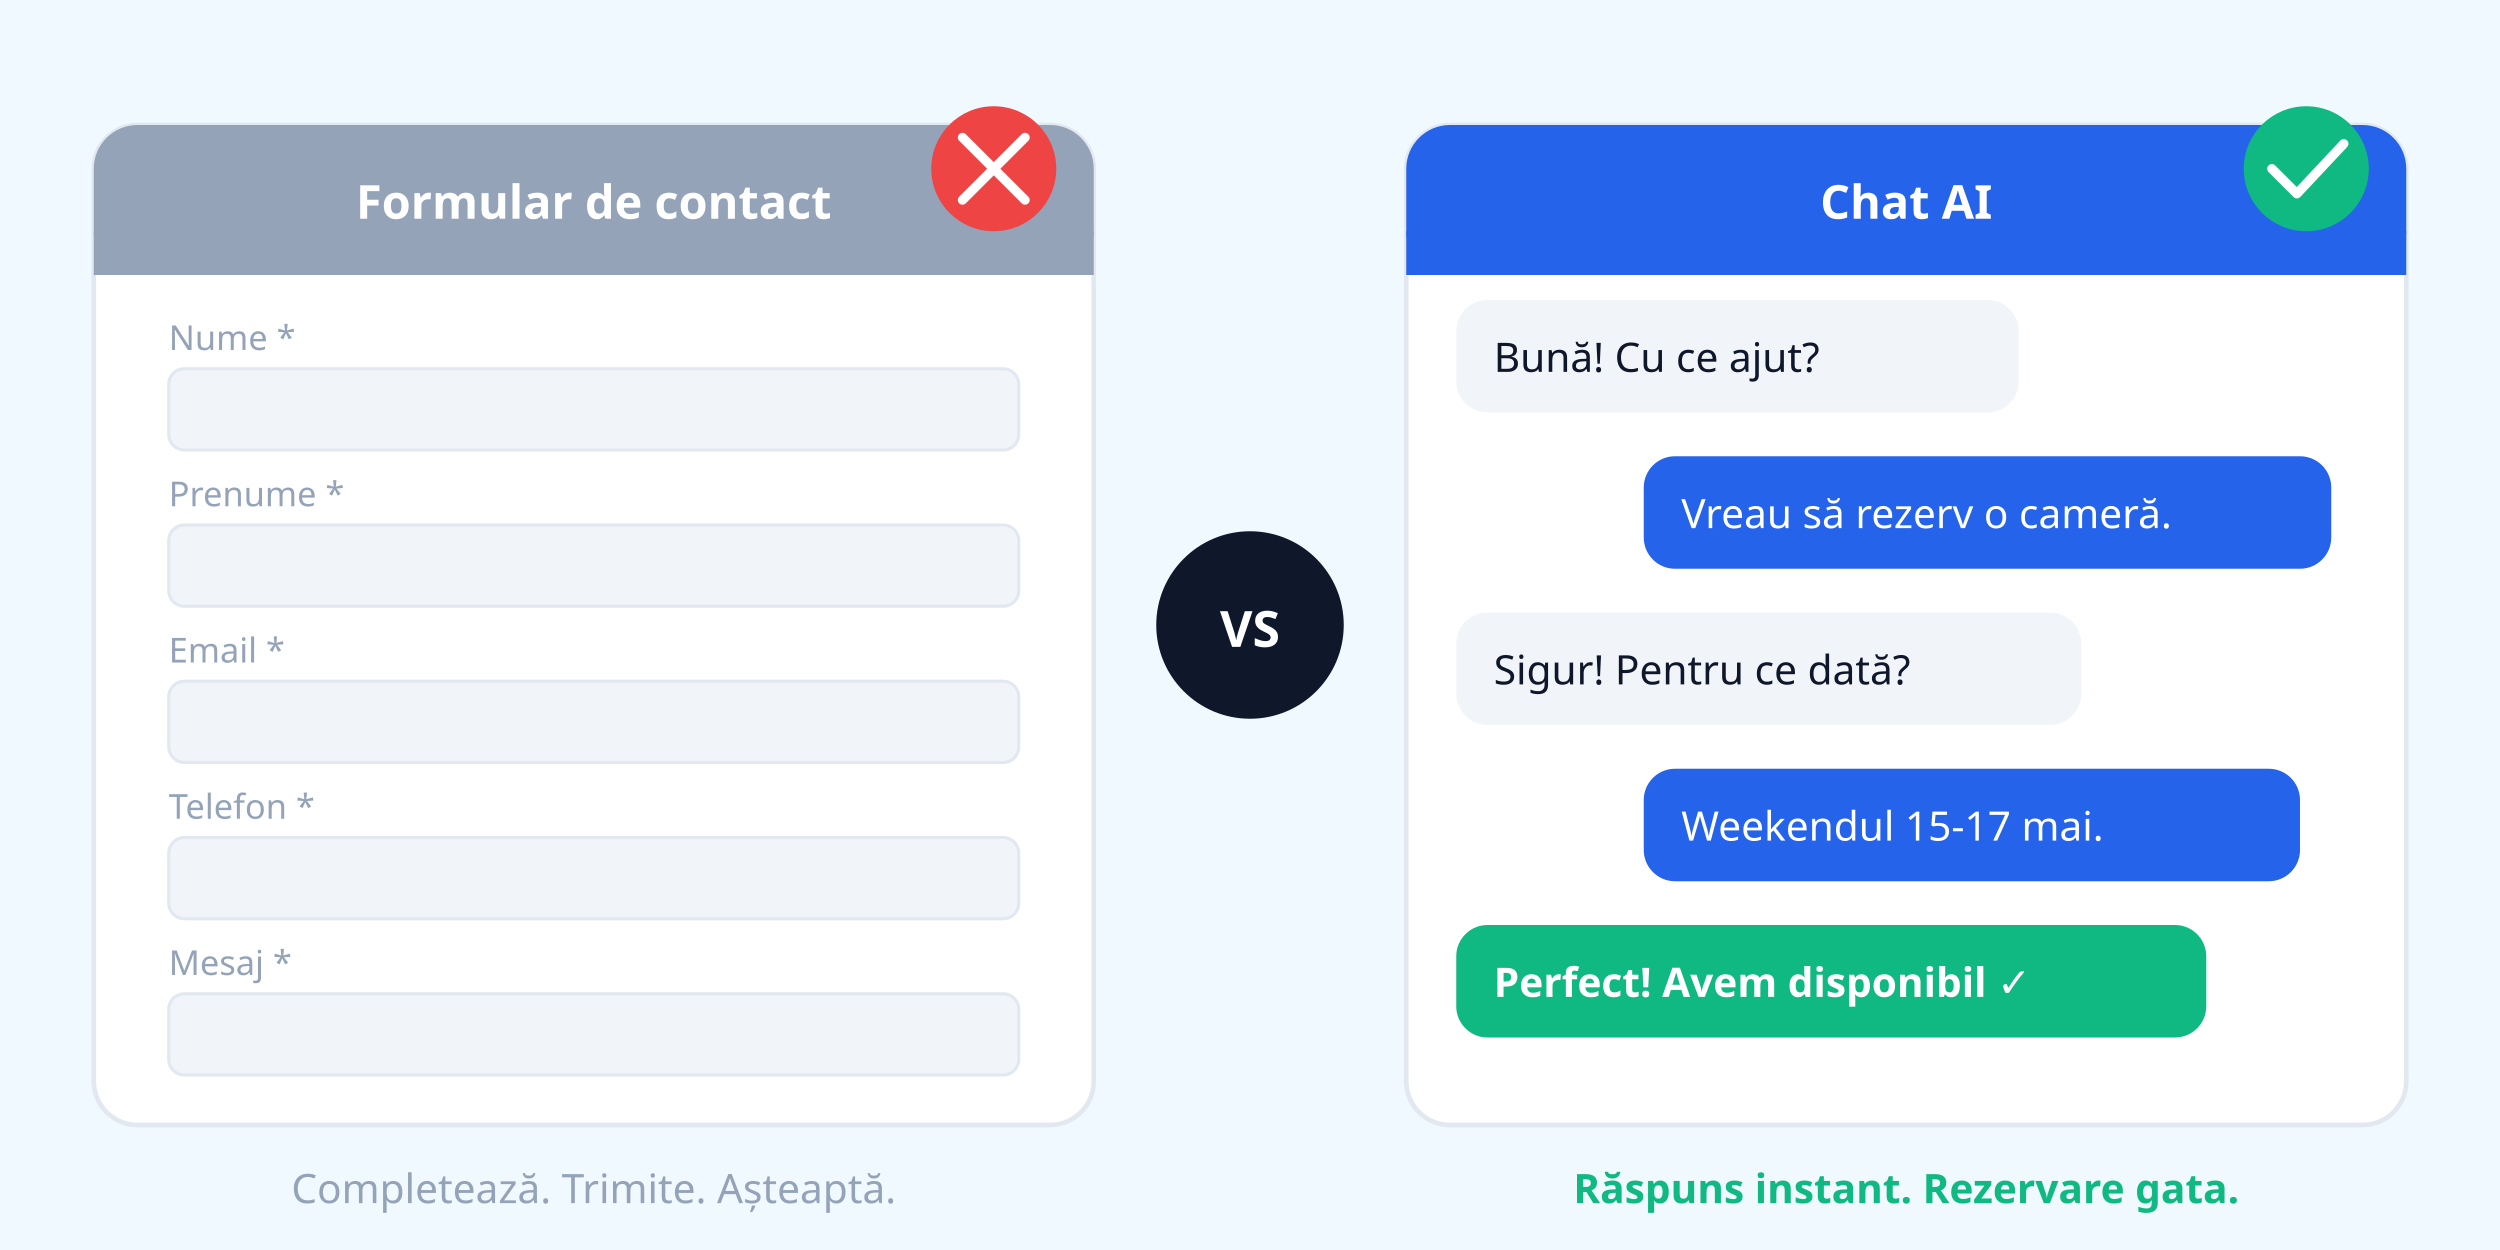
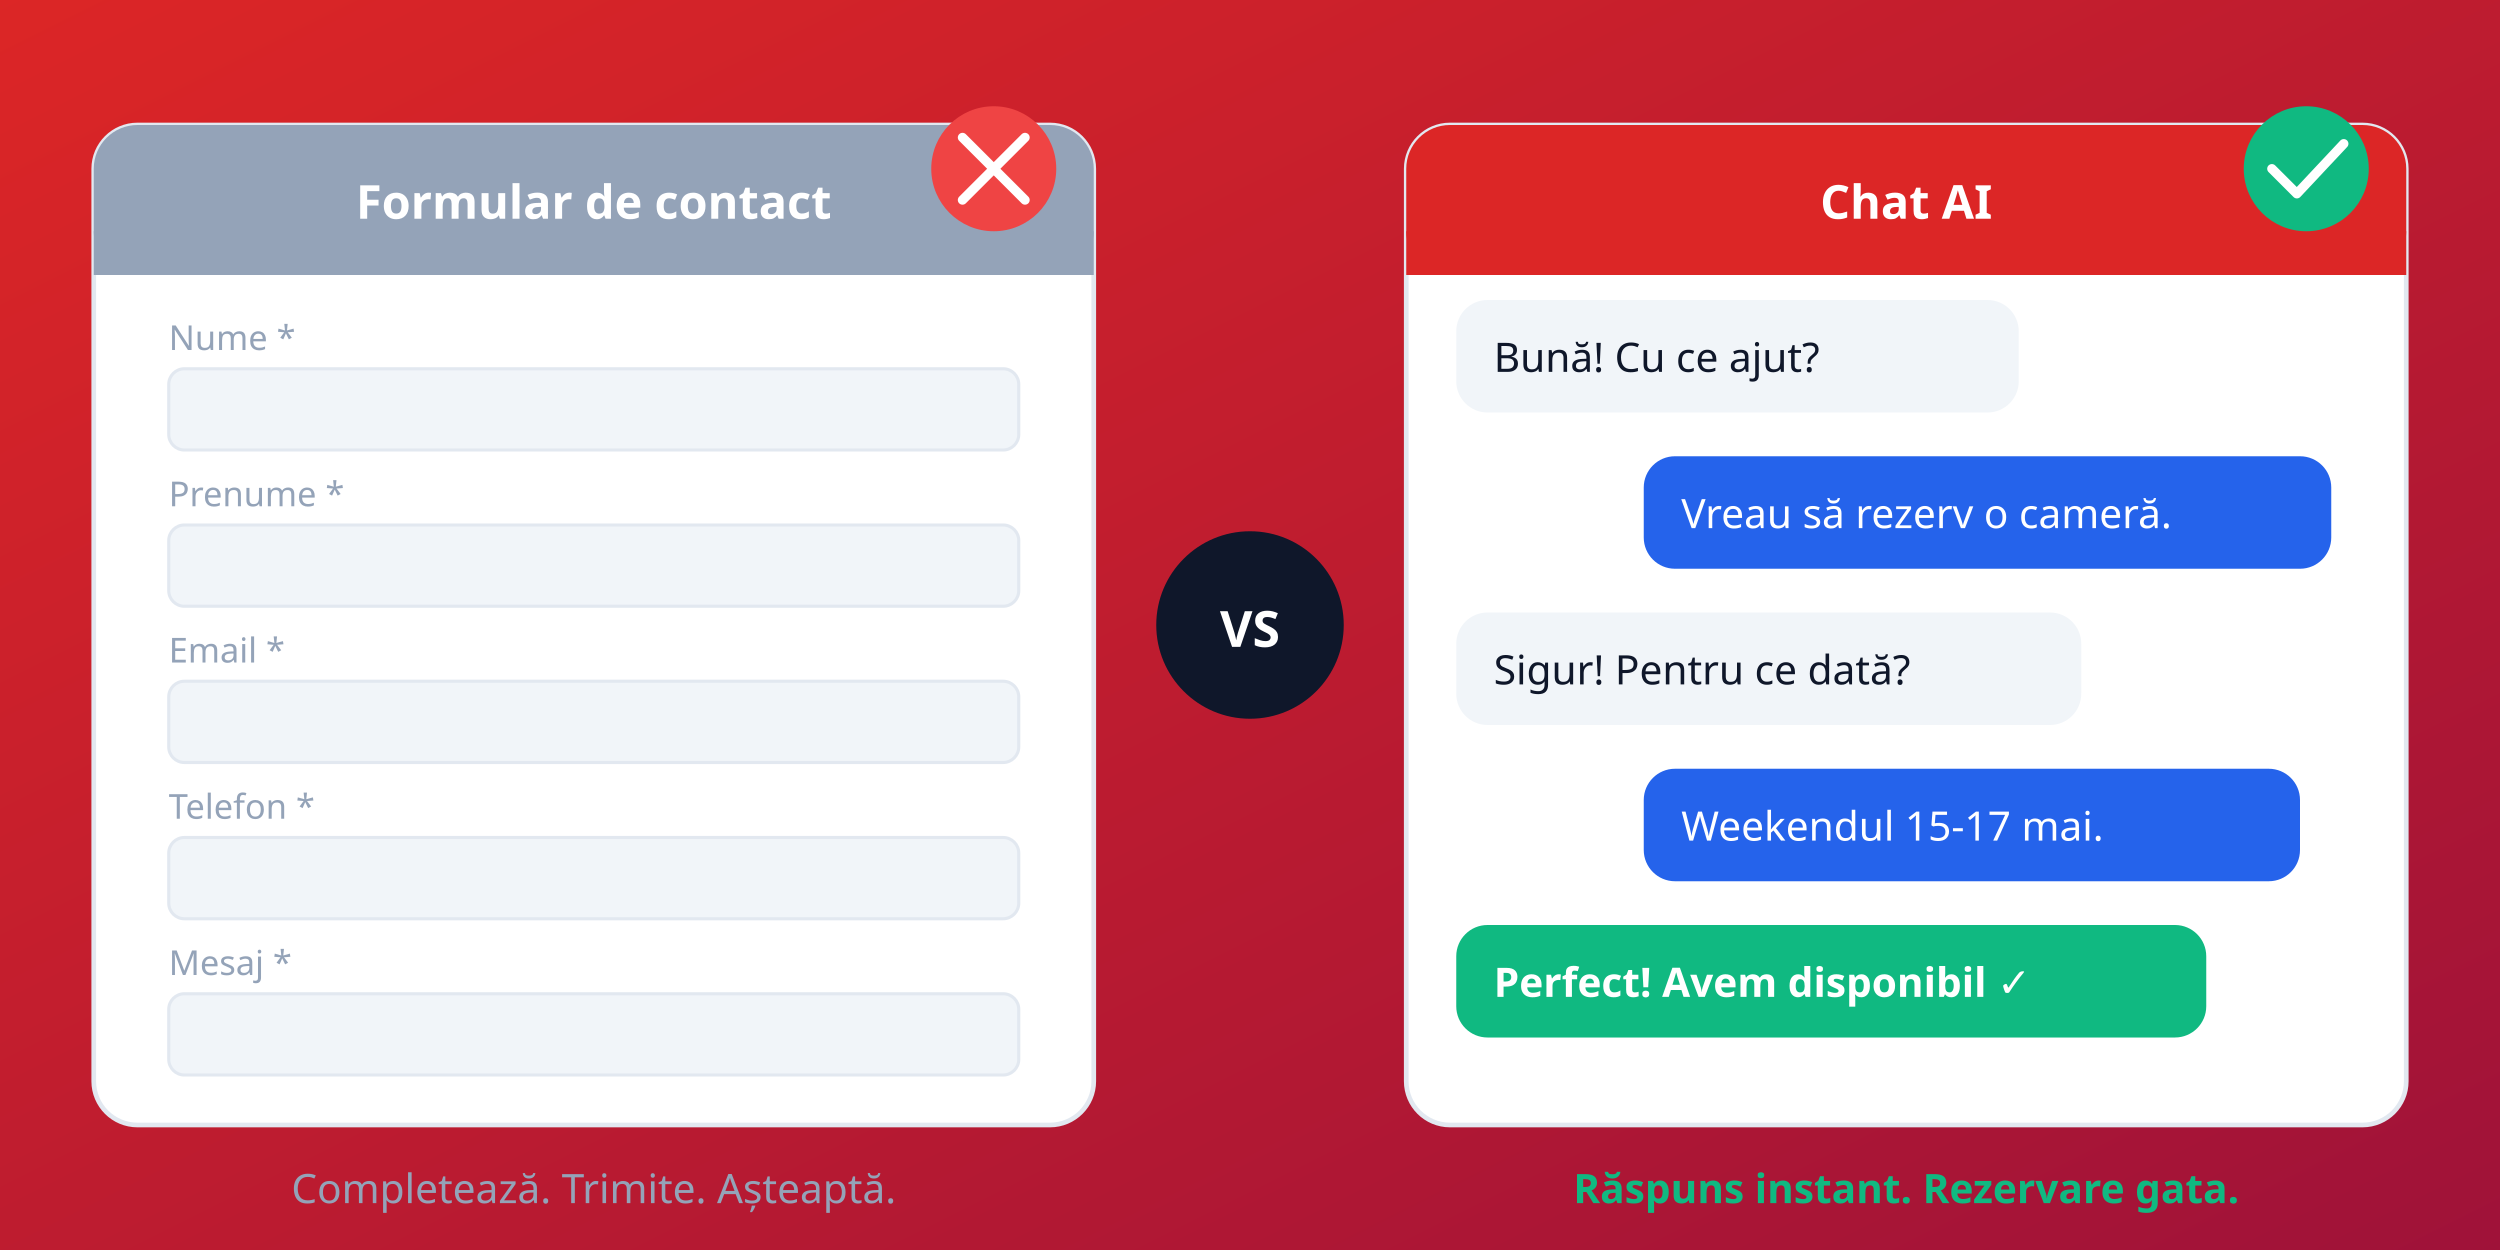
<svg xmlns="http://www.w3.org/2000/svg" viewBox="0 0 800 400" font-family="sans-serif">
-   <rect width="800" height="400" fill="#f0f9ff" />
+   <defs>
+     <linearGradient id="bg" x1="0" y1="0" x2="1" y2="1">
+       <stop offset="0%" stop-color="#dc2626" />
+       <stop offset="100%" stop-color="#9f1239" />
+     </linearGradient>
+   </defs>
+   <rect width="800" height="400" fill="url(#bg)" />
  <circle cx="400" cy="200" r="30" fill="#0f172a" />
  <text x="400" y="207" text-anchor="middle" fill="white" font-size="16" font-weight="700">VS</text>
  <rect x="30" y="40" width="320" height="320" rx="14" fill="white" stroke="#e2e8f0" stroke-width="1.5" />
  <rect x="30" y="40" width="320" height="48" rx="14" fill="#94a3b8" />
  <rect x="30" y="74" width="320" height="14" fill="#94a3b8" />
  <text x="190" y="70" text-anchor="middle" fill="white" font-size="15" font-weight="600">Formular de contact</text>
  <text x="54" y="112" fill="#94a3b8" font-size="11">Nume *</text>
  <rect x="54" y="118" width="272" height="26" rx="5" fill="#f1f5f9" stroke="#e2e8f0" stroke-width="1" />
  <text x="54" y="162" fill="#94a3b8" font-size="11">Prenume *</text>
  <rect x="54" y="168" width="272" height="26" rx="5" fill="#f1f5f9" stroke="#e2e8f0" stroke-width="1" />
  <text x="54" y="212" fill="#94a3b8" font-size="11">Email *</text>
  <rect x="54" y="218" width="272" height="26" rx="5" fill="#f1f5f9" stroke="#e2e8f0" stroke-width="1" />
  <text x="54" y="262" fill="#94a3b8" font-size="11">Telefon *</text>
  <rect x="54" y="268" width="272" height="26" rx="5" fill="#f1f5f9" stroke="#e2e8f0" stroke-width="1" />
  <text x="54" y="312" fill="#94a3b8" font-size="11">Mesaj *</text>
  <rect x="54" y="318" width="272" height="26" rx="5" fill="#f1f5f9" stroke="#e2e8f0" stroke-width="1" />
  <circle cx="318" cy="54" r="20" fill="#ef4444" />
  <line x1="308" y1="44" x2="328" y2="64" stroke="white" stroke-width="3" stroke-linecap="round" />
  <line x1="328" y1="44" x2="308" y2="64" stroke="white" stroke-width="3" stroke-linecap="round" />
  <text x="190" y="385" text-anchor="middle" fill="#94a3b8" font-size="13" font-weight="500">Completează. Trimite. Așteaptă.</text>
  <rect x="450" y="40" width="320" height="320" rx="14" fill="white" stroke="#e2e8f0" stroke-width="1.5" />
-   <rect x="450" y="40" width="320" height="48" rx="14" fill="#2563eb" />
-   <rect x="450" y="74" width="320" height="14" fill="#2563eb" />
+   <rect x="450" y="40" width="320" height="48" rx="14" fill="#dc2626" />
+   <rect x="450" y="74" width="320" height="14" fill="#dc2626" />
  <text x="610" y="70" text-anchor="middle" fill="white" font-size="15" font-weight="600">Chat AI</text>
  <rect x="466" y="96" width="180" height="36" rx="10" fill="#f1f5f9" />
  <text x="478" y="119" fill="#0f172a" font-size="13">Bună! Cu ce ajut?</text>
  <rect x="526" y="146" width="220" height="36" rx="10" fill="#2563eb" />
  <text x="538" y="169" fill="white" font-size="13">Vreau să rezerv o cameră.</text>
  <rect x="466" y="196" width="200" height="36" rx="10" fill="#f1f5f9" />
  <text x="478" y="219" fill="#0f172a" font-size="13">Sigur! Pentru ce dată?</text>
  <rect x="526" y="246" width="210" height="36" rx="10" fill="#2563eb" />
  <text x="538" y="269" fill="white" font-size="13">Weekendul 15-17 mai.</text>
  <rect x="466" y="296" width="240" height="36" rx="10" fill="#10b981" />
  <text x="478" y="319" fill="white" font-size="13" font-weight="600">Perfect! Avem disponibil ✓</text>
  <circle cx="738" cy="54" r="20" fill="#10b981" />
  <polyline points="727,54 735,62 750,46" fill="none" stroke="white" stroke-width="3" stroke-linecap="round" stroke-linejoin="round" />
  <text x="610" y="385" text-anchor="middle" fill="#10b981" font-size="13" font-weight="600">Răspuns instant. Rezervare gata.</text>
</svg>
